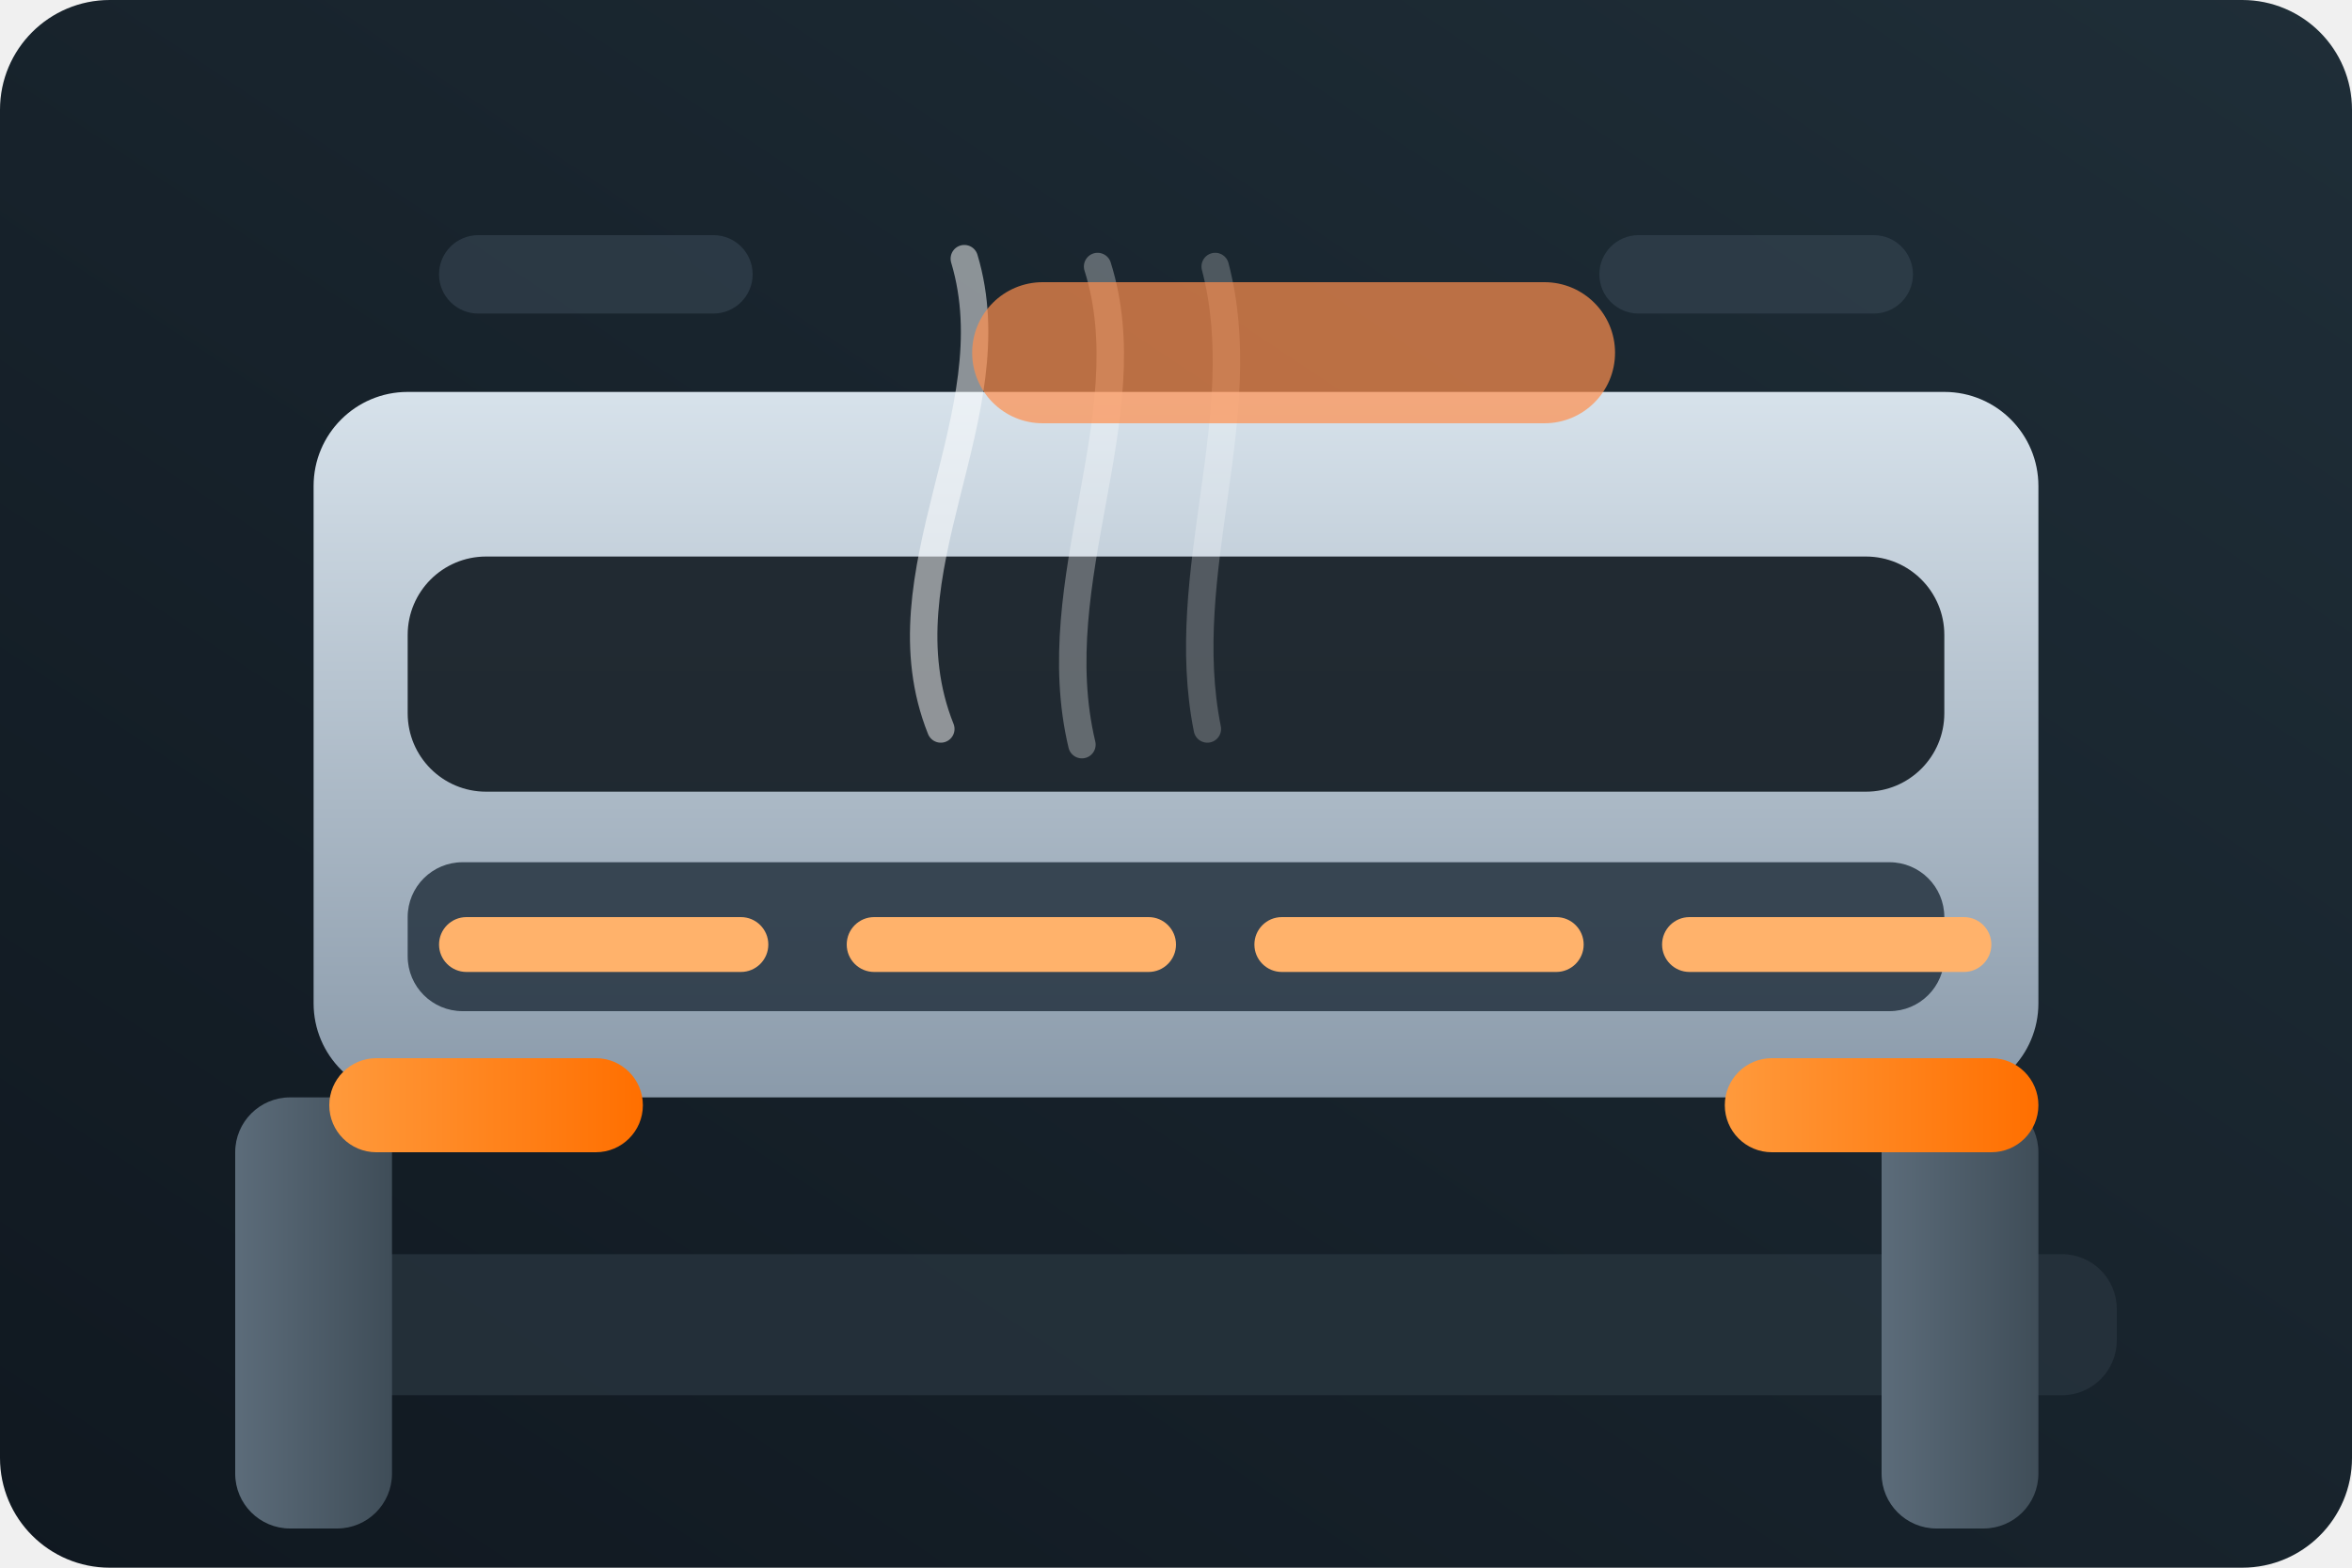
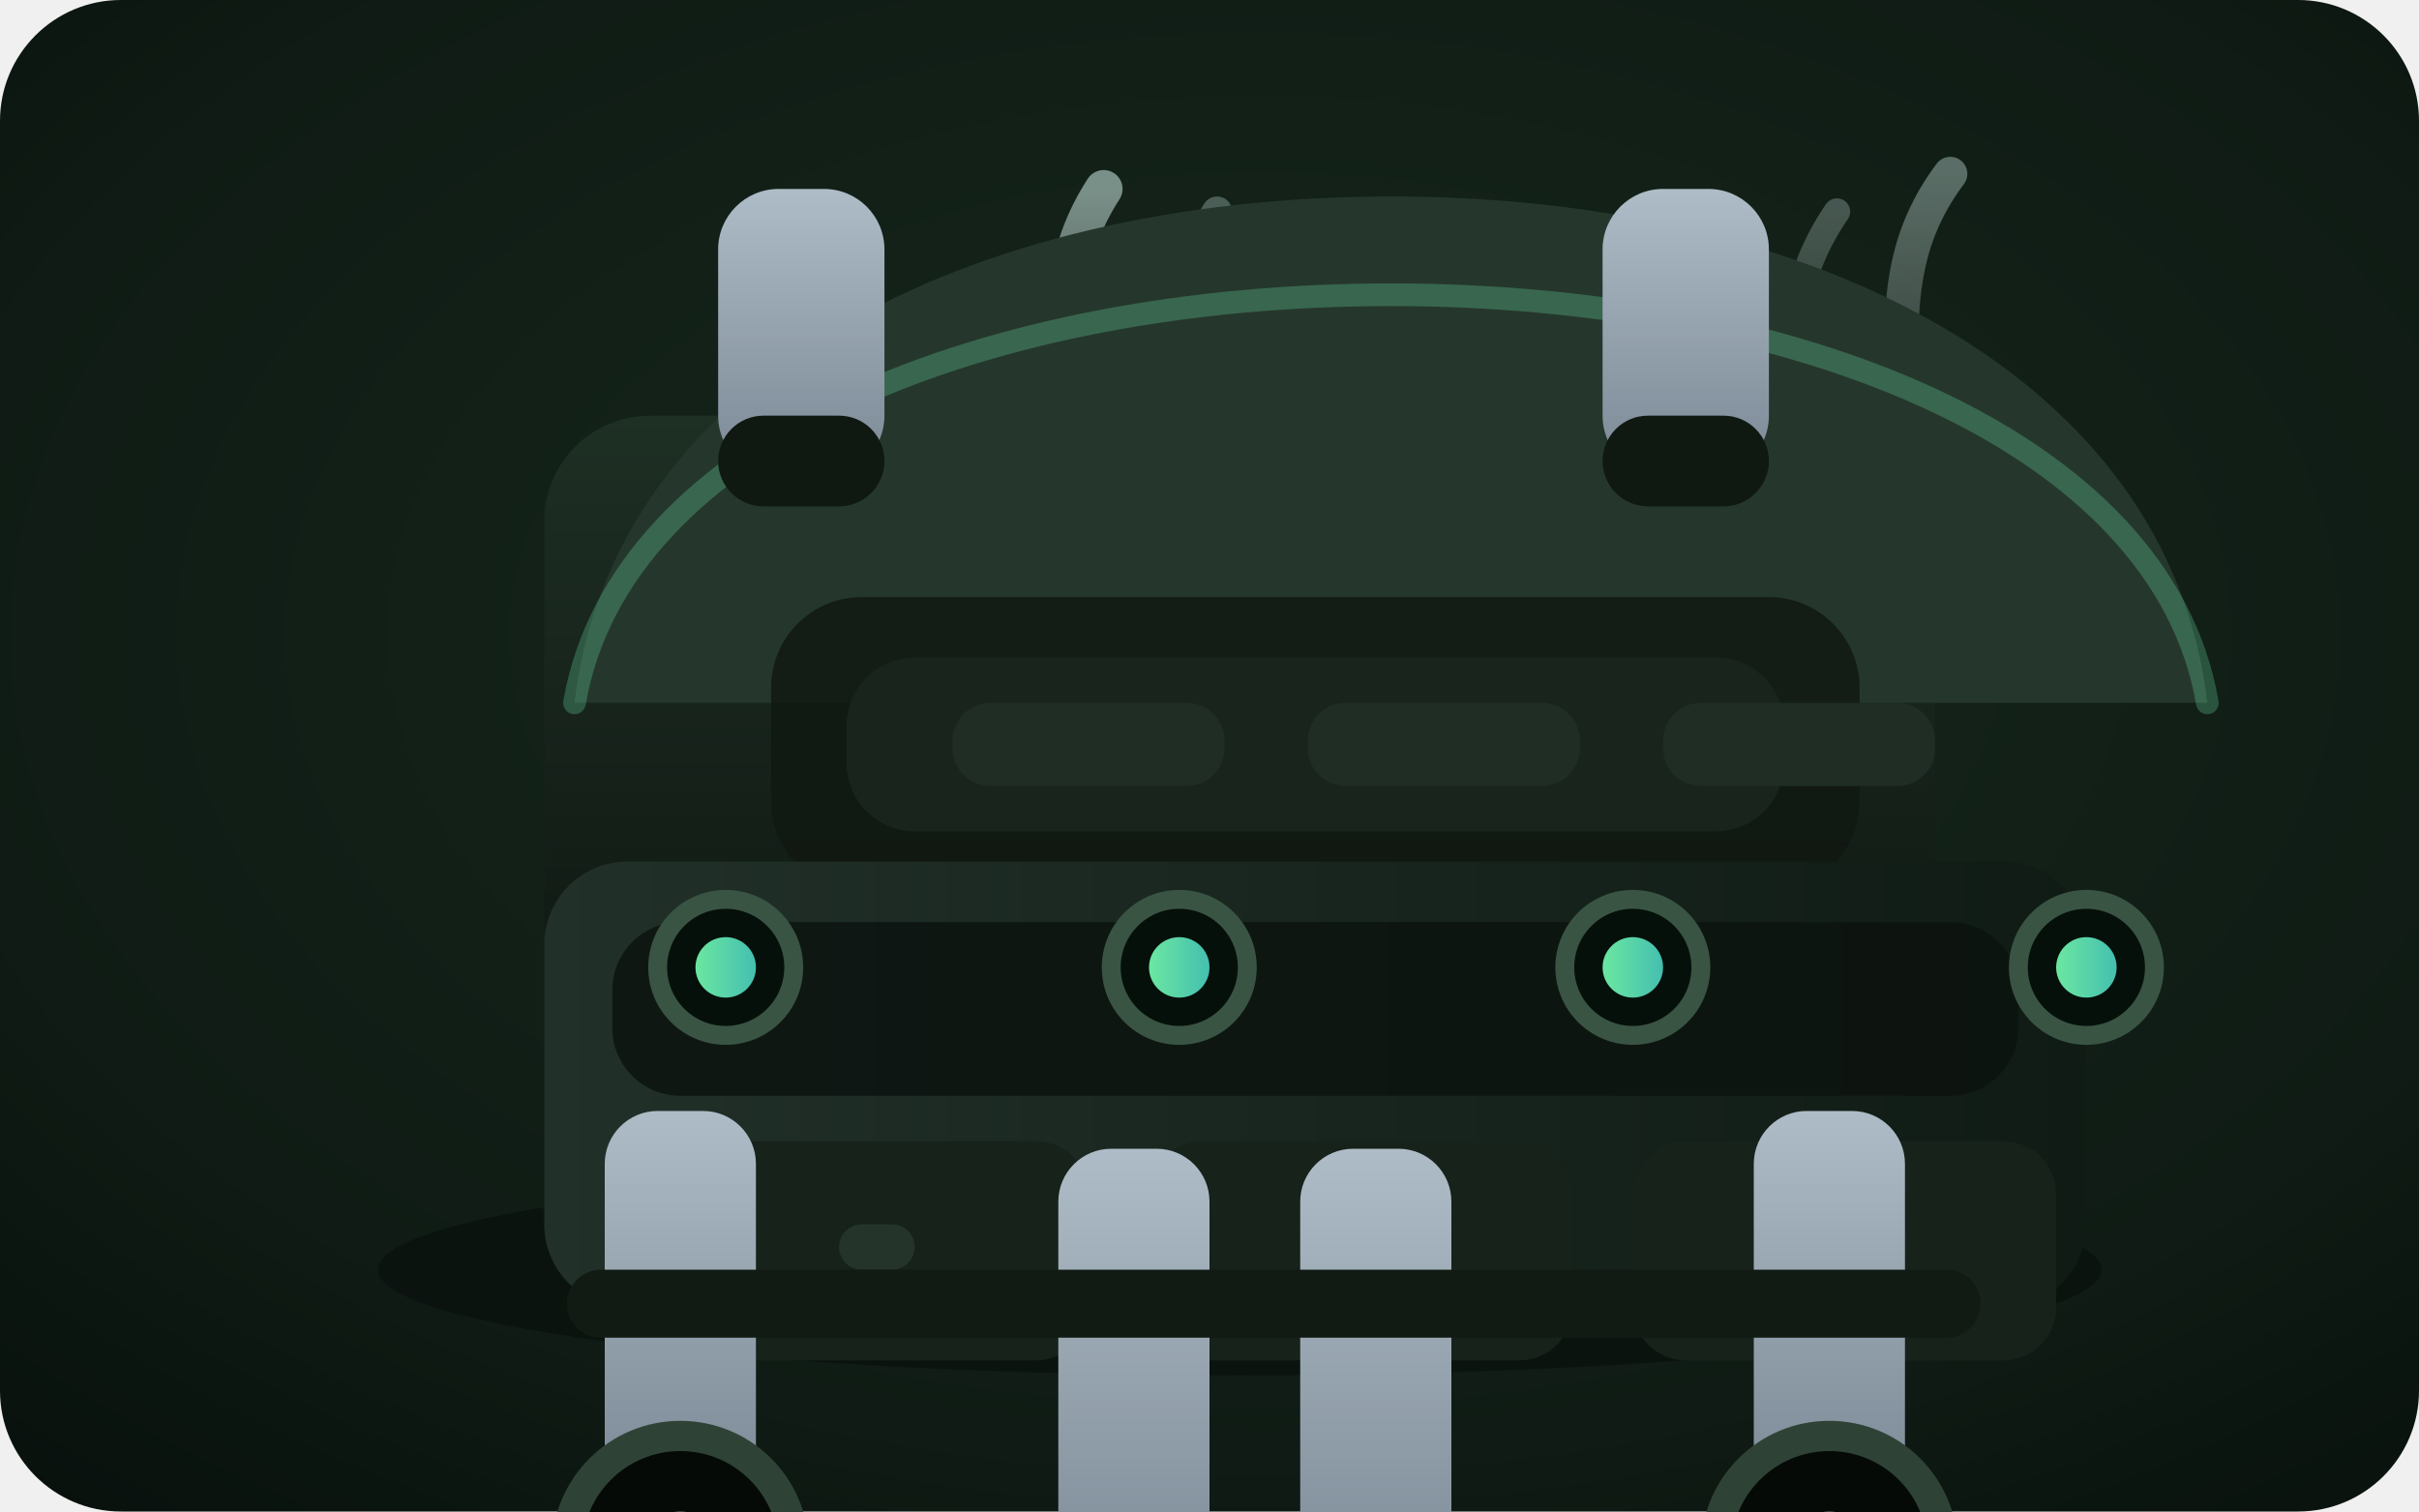
- <svg xmlns="http://www.w3.org/2000/svg" viewBox="0 0 600 400" role="img" aria-labelledby="title desc">
+ <svg xmlns="http://www.w3.org/2000/svg" viewBox="0 0 640 400" role="img" aria-labelledby="title desc">
  <defs>
-     <linearGradient id="bg" x1="0" y1="1" x2="1" y2="0">
-       <stop offset="0%" stop-color="#101820" />
-       <stop offset="100%" stop-color="#1f2e38" />
+     <radialGradient id="bg" cx="52%" cy="42%" r="78%">
+       <stop offset="0%" stop-color="#17281e" />
+       <stop offset="70%" stop-color="#0f1b14" />
+       <stop offset="100%" stop-color="#08100c" />
+     </radialGradient>
+     <linearGradient id="body" x1="0" y1="0" x2="0" y2="1">
+       <stop offset="0%" stop-color="#1e2f24" />
+       <stop offset="100%" stop-color="#0f1712" />
    </linearGradient>
-     <linearGradient id="frame" x1="0" y1="0" x2="1" y2="0">
-       <stop offset="0%" stop-color="#5c6c7a" />
-       <stop offset="100%" stop-color="#3f4d58" />
+     <linearGradient id="steel" x1="0" y1="0" x2="0" y2="1">
+       <stop offset="0%" stop-color="#aebcc7" />
+       <stop offset="100%" stop-color="#7b8895" />
    </linearGradient>
-     <linearGradient id="body" x1="0" y1="0" x2="0" y2="1">
-       <stop offset="0%" stop-color="#d7e2eb" />
-       <stop offset="100%" stop-color="#8a9aaa" />
+     <linearGradient id="panel" x1="0" y1="0" x2="1" y2="0">
+       <stop offset="0%" stop-color="#22302a" />
+       <stop offset="100%" stop-color="#0f1b14" />
    </linearGradient>
    <linearGradient id="accent" x1="0" y1="0" x2="1" y2="0">
-       <stop offset="0%" stop-color="#ff9a3c" />
-       <stop offset="100%" stop-color="#ff6f00" />
+       <stop offset="0%" stop-color="#6be7a1" />
+       <stop offset="100%" stop-color="#44bfb0" />
+     </linearGradient>
+     <linearGradient id="steam" x1="0" y1="1" x2="0" y2="0">
+       <stop offset="0%" stop-color="#ffffff" stop-opacity="0" />
+       <stop offset="100%" stop-color="#e0fff9" stop-opacity="0.5" />
    </linearGradient>
  </defs>
-   <rect width="600" height="400" rx="28" fill="url(#bg)" />
-   <g transform="translate(60 60)">
-     <rect x="0" y="260" width="480" height="36" rx="14" fill="#26323c" opacity="0.85" />
-     <g transform="translate(20 40)">
-       <rect x="0" y="0" width="440" height="180" rx="24" fill="url(#body)" />
-       <rect x="24" y="42" width="392" height="60" rx="20" fill="#141c24" opacity="0.92" />
-       <rect x="24" y="120" width="392" height="38" rx="14" fill="#243240" opacity="0.85" />
-       <g transform="translate(32 134)" fill="#ffb26b">
-         <rect x="0" y="0" width="84" height="14" rx="7" />
-         <rect x="104" y="0" width="84" height="14" rx="7" />
-         <rect x="208" y="0" width="84" height="14" rx="7" />
-         <rect x="312" y="0" width="84" height="14" rx="7" />
+   <rect width="640" height="400" rx="32" fill="url(#bg)" />
+   <g transform="translate(48 46)">
+     <ellipse cx="280" cy="290" rx="228" ry="28" fill="#040807" opacity="0.42" />
+     <g transform="translate(160 -8)">
+       <path d="M68 110c18-36-6-64 16-98" fill="none" stroke="url(#steam)" stroke-width="10" stroke-linecap="round" />
+       <path d="M288 108c16-38-4-68 20-100" fill="none" stroke="url(#steam)" stroke-width="9" stroke-linecap="round" opacity="0.7" />
+       <path d="M96 114c16-36-2-64 18-96" fill="none" stroke="url(#steam)" stroke-width="8" stroke-linecap="round" opacity="0.55" />
+       <path d="M260 112c14-34-4-62 18-94" fill="none" stroke="url(#steam)" stroke-width="7" stroke-linecap="round" opacity="0.5" />
+     </g>
+     <g transform="translate(64 24)">
+       <rect x="32" y="40" width="368" height="164" rx="28" fill="url(#body)" />
+       <path d="M40 116c10-86 104-134 216-134s206 48 216 134" fill="#25372c" />
+       <path d="M40 116c12-70 110-108 216-108s204 38 216 108" stroke="#73f2b3" stroke-width="6" stroke-linecap="round" opacity="0.25" fill="none" />
+       <rect x="92" y="88" width="288" height="78" rx="24" fill="#101812" opacity="0.85" />
+       <rect x="112" y="104" width="248" height="46" rx="18" fill="#18241c" />
+       <g transform="translate(140 116)">
+         <rect x="0" y="0" width="72" height="22" rx="10" fill="#1f2d24" />
+         <rect x="94" y="0" width="72" height="22" rx="10" fill="#1f2d24" />
+         <rect x="188" y="0" width="72" height="22" rx="10" fill="#1f2d24" />
      </g>
-       <g transform="translate(160 -34)" opacity="0.5">
-         <path d="M0 120c-16-40 18-80 6-120" fill="none" stroke="#ffffff" stroke-width="7" stroke-linecap="round" />
-         <path d="M36 124c-10-42 16-84 4-122" fill="none" stroke="#ffffff" stroke-width="7" stroke-linecap="round" opacity="0.6" />
-         <path d="M68 120c-8-40 12-80 2-118" fill="none" stroke="#ffffff" stroke-width="7" stroke-linecap="round" opacity="0.45" />
+       <g transform="translate(78 -20)">
+         <rect x="0" y="0" width="44" height="76" rx="16" fill="url(#steel)" />
+         <rect x="0" y="60" width="44" height="24" rx="12" fill="#101812" />
      </g>
-       <g transform="translate(-20 180)">
-         <rect x="0" y="0" width="40" height="110" rx="14" fill="url(#frame)" />
-         <rect x="420" y="0" width="40" height="110" rx="14" fill="url(#frame)" />
+       <g transform="translate(312 -20)">
+         <rect x="0" y="0" width="44" height="76" rx="16" fill="url(#steel)" />
+         <rect x="0" y="60" width="44" height="24" rx="12" fill="#101812" />
      </g>
    </g>
-     <g transform="translate(24 210)">
-       <rect x="0" y="0" width="80" height="24" rx="12" fill="url(#accent)" />
-       <rect x="356" y="0" width="80" height="24" rx="12" fill="url(#accent)" />
+     <g transform="translate(96 182)">
+       <rect x="0" y="0" width="408" height="118" rx="22" fill="url(#panel)" />
+       <rect x="18" y="16" width="372" height="46" rx="18" fill="#0c130f" opacity="0.85" />
+       <g transform="translate(48 28)">
+         <circle cx="0" cy="0" r="18" fill="#06100b" stroke="#395443" stroke-width="5" />
+         <circle cx="0" cy="0" r="8" fill="url(#accent)" />
+         <circle cx="120" cy="0" r="18" fill="#06100b" stroke="#395443" stroke-width="5" />
+         <circle cx="120" cy="0" r="8" fill="url(#accent)" />
+         <circle cx="240" cy="0" r="18" fill="#06100b" stroke="#395443" stroke-width="5" />
+         <circle cx="240" cy="0" r="8" fill="url(#accent)" />
+         <circle cx="360" cy="0" r="18" fill="#06100b" stroke="#395443" stroke-width="5" />
+         <circle cx="360" cy="0" r="8" fill="url(#accent)" />
+       </g>
+       <g transform="translate(32 74)">
+         <rect x="0" y="0" width="112" height="58" rx="14" fill="#16221a" />
+         <rect x="128" y="0" width="112" height="58" rx="14" fill="#16221a" />
+         <rect x="256" y="0" width="112" height="58" rx="14" fill="#16221a" />
+         <g fill="#25342a">
+           <rect x="46" y="22" width="20" height="12" rx="6" />
+           <rect x="174" y="22" width="20" height="12" rx="6" />
+           <rect x="302" y="22" width="20" height="12" rx="6" />
+         </g>
+       </g>
    </g>
-     <rect x="188" y="12" width="164" height="36" rx="18" fill="#ff8f4d" opacity="0.7" />
-     <rect x="52" y="0" width="80" height="20" rx="10" fill="#33424f" opacity="0.7" />
-     <rect x="348" y="0" width="80" height="20" rx="10" fill="#33424f" opacity="0.7" />
+     <g transform="translate(112 248)">
+       <rect x="0" y="0" width="40" height="104" rx="14" fill="url(#steel)" />
+       <rect x="304" y="0" width="40" height="104" rx="14" fill="url(#steel)" />
+       <rect x="120" y="10" width="40" height="126" rx="14" fill="url(#steel)" />
+       <rect x="184" y="10" width="40" height="126" rx="14" fill="url(#steel)" />
+       <rect x="-10" y="42" width="374" height="18" rx="9" fill="#111b14" />
+       <circle cx="20" cy="116" r="30" fill="#050a07" stroke="#2e4336" stroke-width="8" />
+       <circle cx="324" cy="116" r="30" fill="#050a07" stroke="#2e4336" stroke-width="8" />
+       <circle cx="20" cy="116" r="10" fill="#7d8c85" />
+       <circle cx="324" cy="116" r="10" fill="#7d8c85" />
+     </g>
  </g>
</svg>
